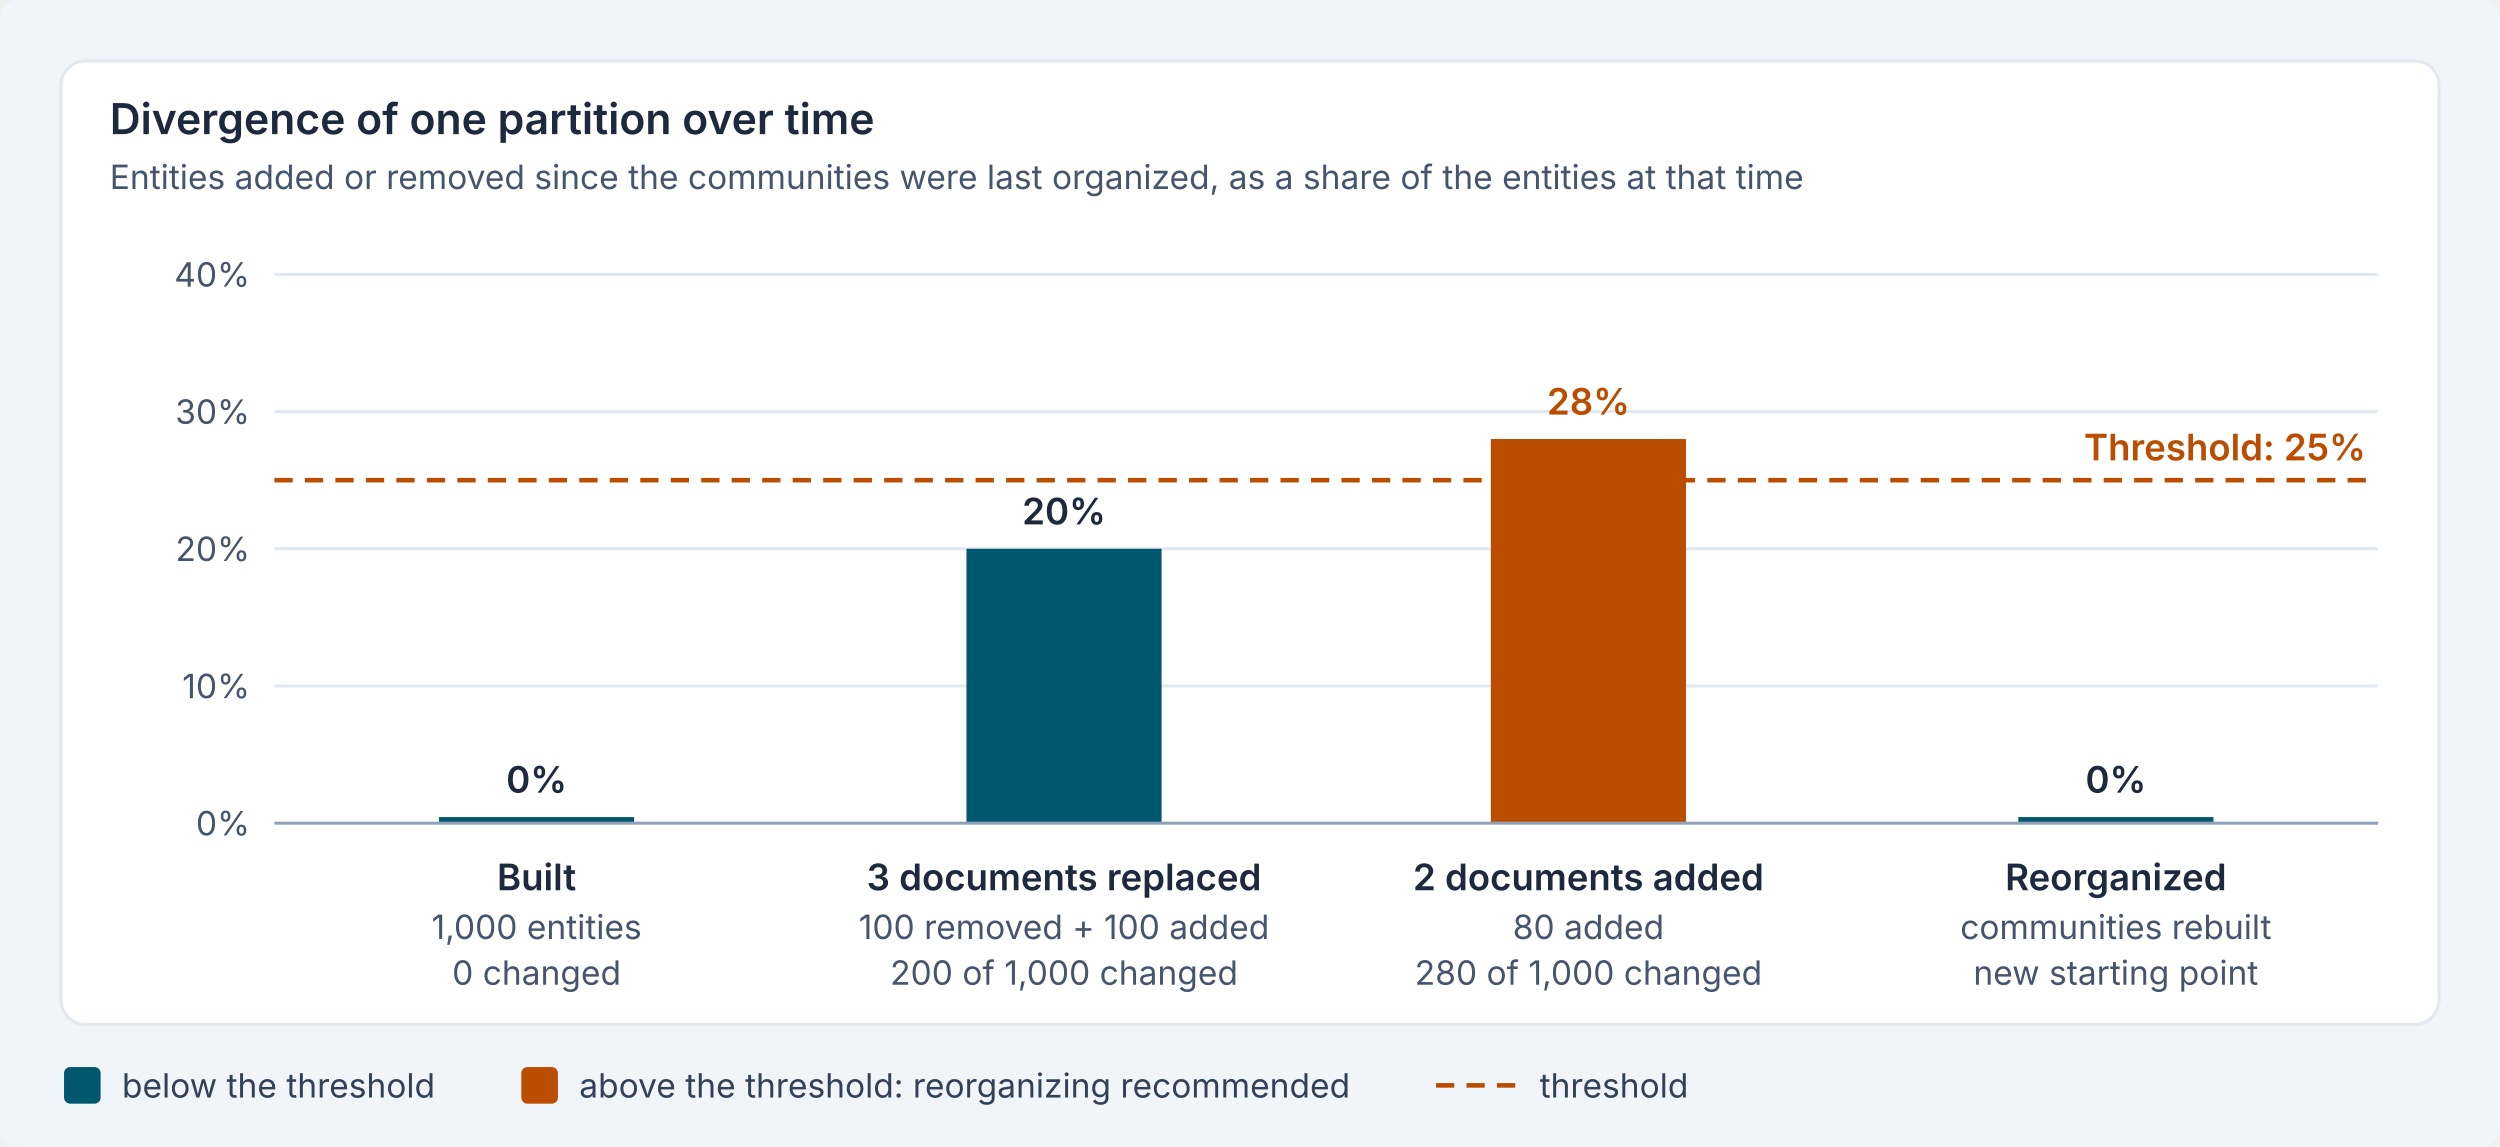
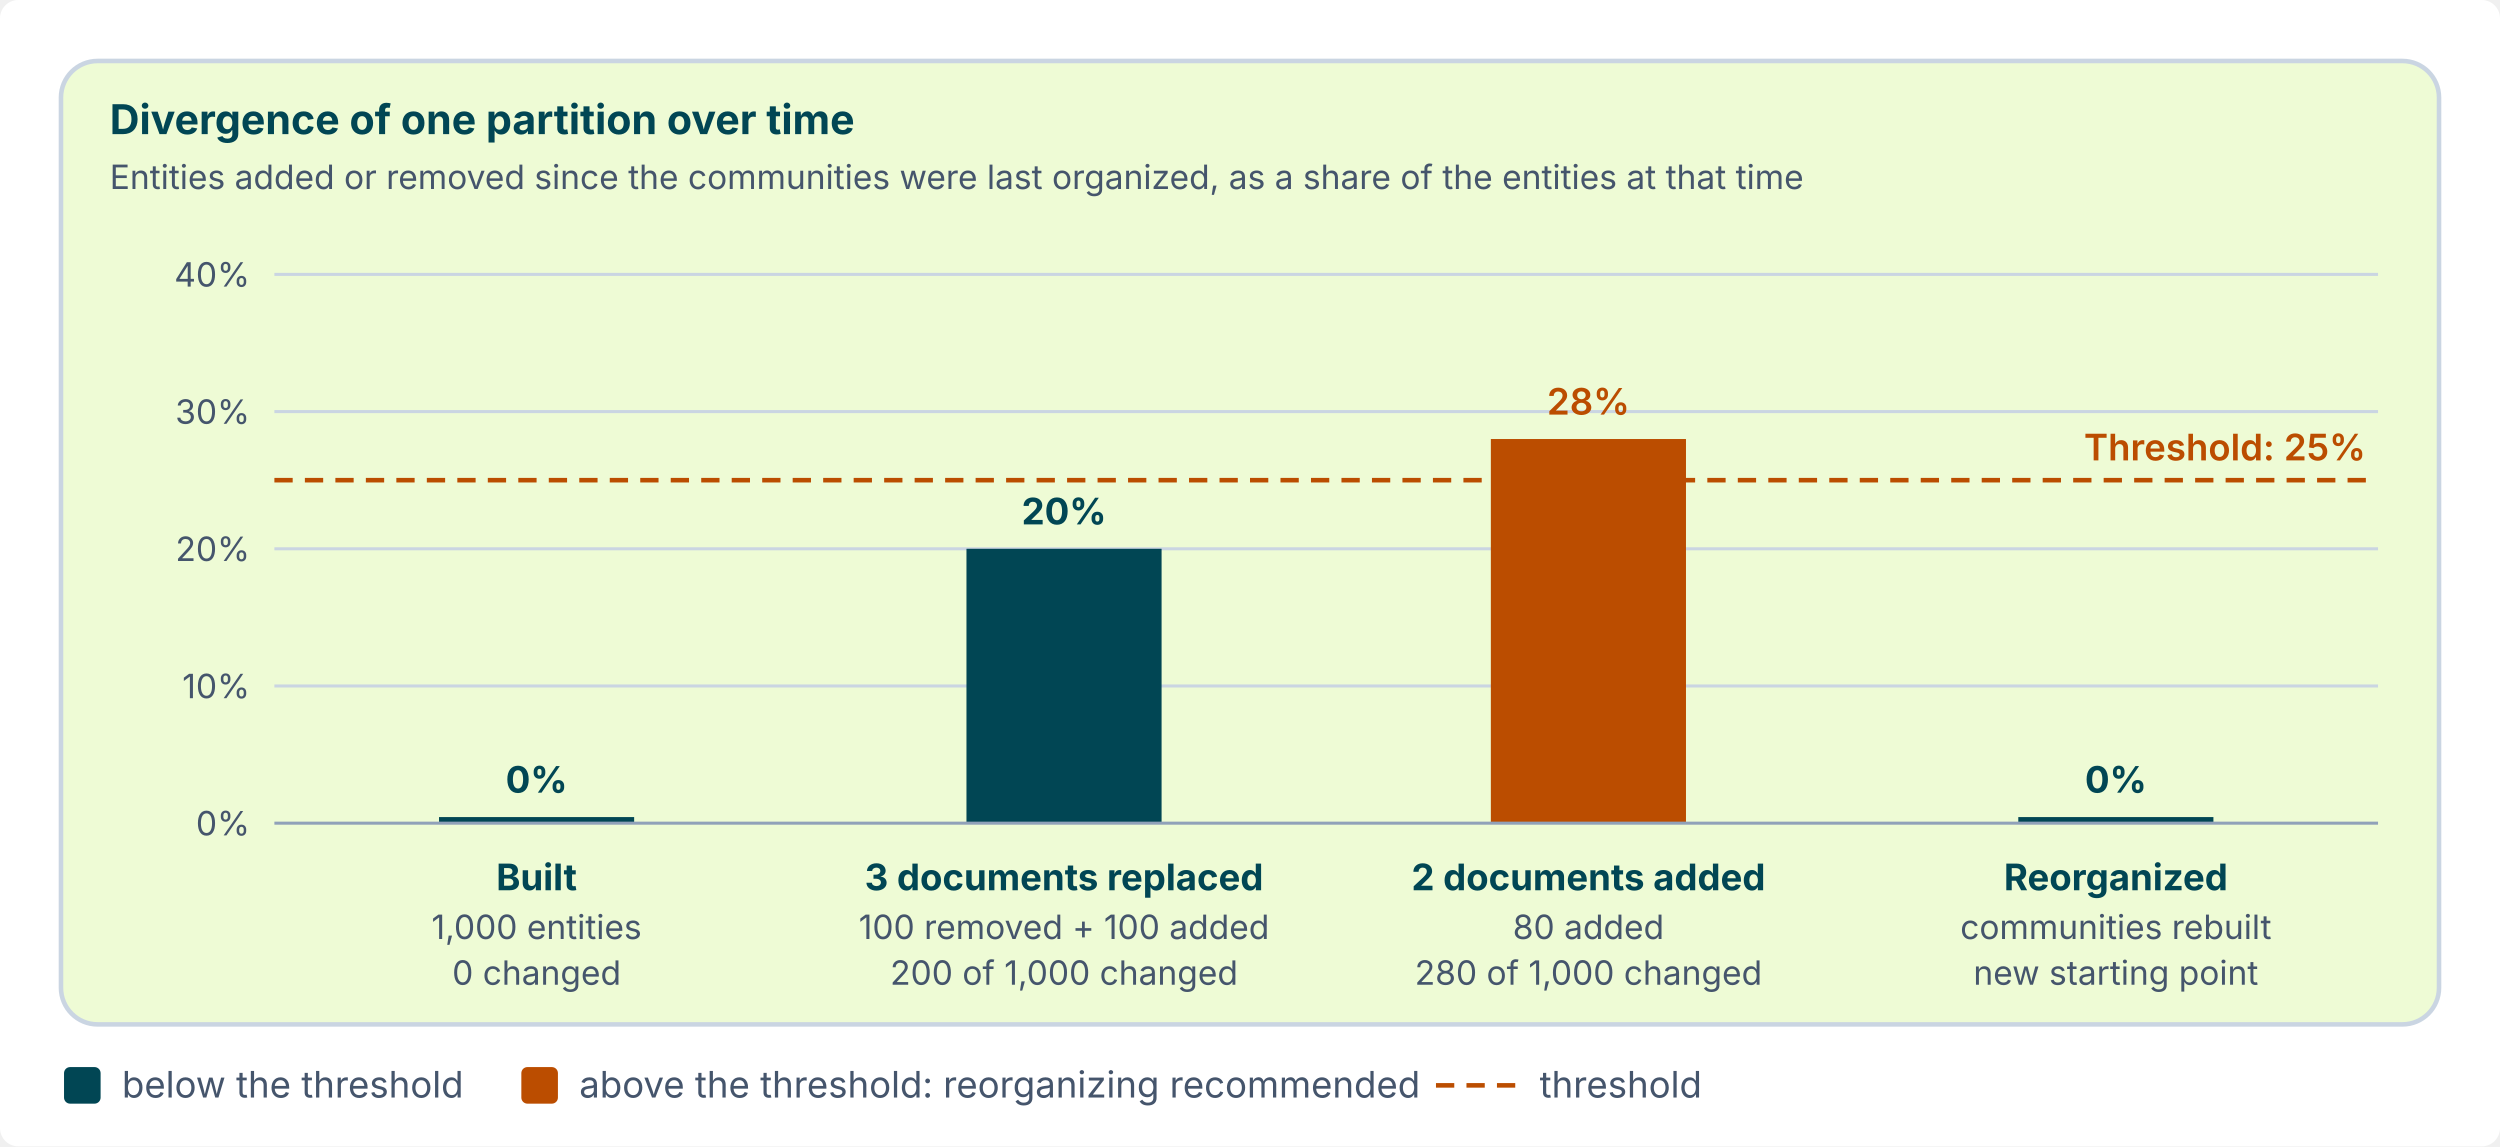
<svg xmlns="http://www.w3.org/2000/svg" viewBox="0 0 820 376" width="820" height="376">
  <style>
    .igdv text { font-family: Inter, -apple-system, BlinkMacSystemFont, 'Segoe UI', Helvetica, Arial, sans-serif; }
-     .igdv .panel { fill: #ffffff; stroke: #e2e8f0; stroke-width: 1; }
-     .igdv .ptitle { font-size: 14px; font-weight: 600; fill: #1d293d; }
+     .igdv .panel { fill: #eefbd5; stroke: #cad5e2; stroke-width: 1.5; }
+     .igdv .ptitle { font-size: 13.5px; font-weight: 700; fill: #014654; }
    .igdv .psub { font-size: 11px; fill: #45556c; }
-     .igdv .grid { stroke: #e2e8f0; stroke-width: 1; }
+     .igdv .grid { stroke: #cad5e2; stroke-width: 1; }
    .igdv .axis { stroke: #90a1b9; stroke-width: 1; }
    .igdv .tick { font-size: 11px; fill: #45556c; }
-     .igdv .bar { fill: #00576e; }
+     .igdv .bar { fill: #014654; }
    .igdv .bar-over { fill: #bb4d00; }
    .igdv .threshold { stroke: #bb4d00; stroke-width: 1.5; stroke-dasharray: 6 4; }
-     .igdv .value { font-size: 12px; font-weight: 600; fill: #1d293d; }
+     .igdv .value { font-size: 12px; font-weight: 700; fill: #014654; }
    .igdv .value-over { font-size: 12px; font-weight: 600; fill: #bb4d00; }
-     .igdv .event { font-size: 12px; font-weight: 600; fill: #1d293d; }
+     .igdv .event { font-size: 12px; font-weight: 700; fill: #014654; }
    .igdv .detail { font-size: 11px; fill: #45556c; }
-     .igdv .legend { font-size: 11px; fill: #314158; }
+     .igdv .legend { font-size: 12px; fill: #45556c; }
  </style>
  <g class="igdv">
-     <rect width="820" height="376" fill="#f1f5f9" rx="6" />
-     <rect class="panel" x="20" y="20" width="780" height="316" rx="8" />
+     <rect width="820" height="376" fill="#ffffff" rx="6" />
+     <rect class="panel" x="20" y="20" width="780" height="316" rx="12" />
    <text class="ptitle" x="36" y="44" text-anchor="start">Divergence of one partition over time</text>
    <text class="psub" x="36" y="62" text-anchor="start">Entities added or removed since the communities were last organized, as a share of the entities at that time</text>
    <line class="grid" x1="90" y1="90" x2="780" y2="90" />
    <line class="grid" x1="90" y1="135" x2="780" y2="135" />
    <line class="grid" x1="90" y1="180" x2="780" y2="180" />
    <line class="grid" x1="90" y1="225" x2="780" y2="225" />
    <text class="tick" x="82" y="94" text-anchor="end">40%</text>
    <text class="tick" x="82" y="139" text-anchor="end">30%</text>
    <text class="tick" x="82" y="184" text-anchor="end">20%</text>
    <text class="tick" x="82" y="229" text-anchor="end">10%</text>
    <text class="tick" x="82" y="274" text-anchor="end">0%</text>
    <line class="threshold" x1="90" y1="157.5" x2="780" y2="157.5" />
    <rect class="bar" x="144" y="268" width="64" height="2" />
    <rect class="bar" x="317" y="180" width="64" height="90" />
    <rect class="bar-over" x="489" y="144" width="64" height="126" />
    <rect class="bar" x="662" y="268" width="64" height="2" />
    <line class="axis" x1="90" y1="270" x2="780" y2="270" />
    <text class="value" x="176" y="260" text-anchor="middle">0%</text>
    <text class="value" x="349" y="172" text-anchor="middle">20%</text>
    <text class="value-over" x="521" y="136" text-anchor="middle">28%</text>
    <text class="value" x="694" y="260" text-anchor="middle">0%</text>
    <text class="value-over" x="776" y="151" text-anchor="end">Threshold: 25%</text>
    <text class="event" x="176" y="292" text-anchor="middle">Built</text>
    <text class="detail" x="176" y="308" text-anchor="middle">1,000 entities</text>
    <text class="detail" x="176" y="323" text-anchor="middle">0 changed</text>
    <text class="event" x="349" y="292" text-anchor="middle">3 documents replaced</text>
    <text class="detail" x="349" y="308" text-anchor="middle">100 removed + 100 added</text>
    <text class="detail" x="349" y="323" text-anchor="middle">200 of 1,000 changed</text>
    <text class="event" x="521" y="292" text-anchor="middle">2 documents added</text>
    <text class="detail" x="521" y="308" text-anchor="middle">80 added</text>
    <text class="detail" x="521" y="323" text-anchor="middle">280 of 1,000 changed</text>
    <text class="event" x="694" y="292" text-anchor="middle">Reorganized</text>
    <text class="detail" x="694" y="308" text-anchor="middle">communities rebuilt</text>
    <text class="detail" x="694" y="323" text-anchor="middle">new starting point</text>
    <rect class="bar" x="21" y="350" width="12" height="12" rx="2" />
    <text class="legend" x="40" y="360" text-anchor="start">below the threshold</text>
    <rect class="bar-over" x="171" y="350" width="12" height="12" rx="2" />
    <text class="legend" x="190" y="360" text-anchor="start">above the threshold: reorganizing recommended</text>
    <line class="threshold" x1="471" y1="356" x2="497" y2="356" />
    <text class="legend" x="505" y="360" text-anchor="start">threshold</text>
  </g>
</svg>
